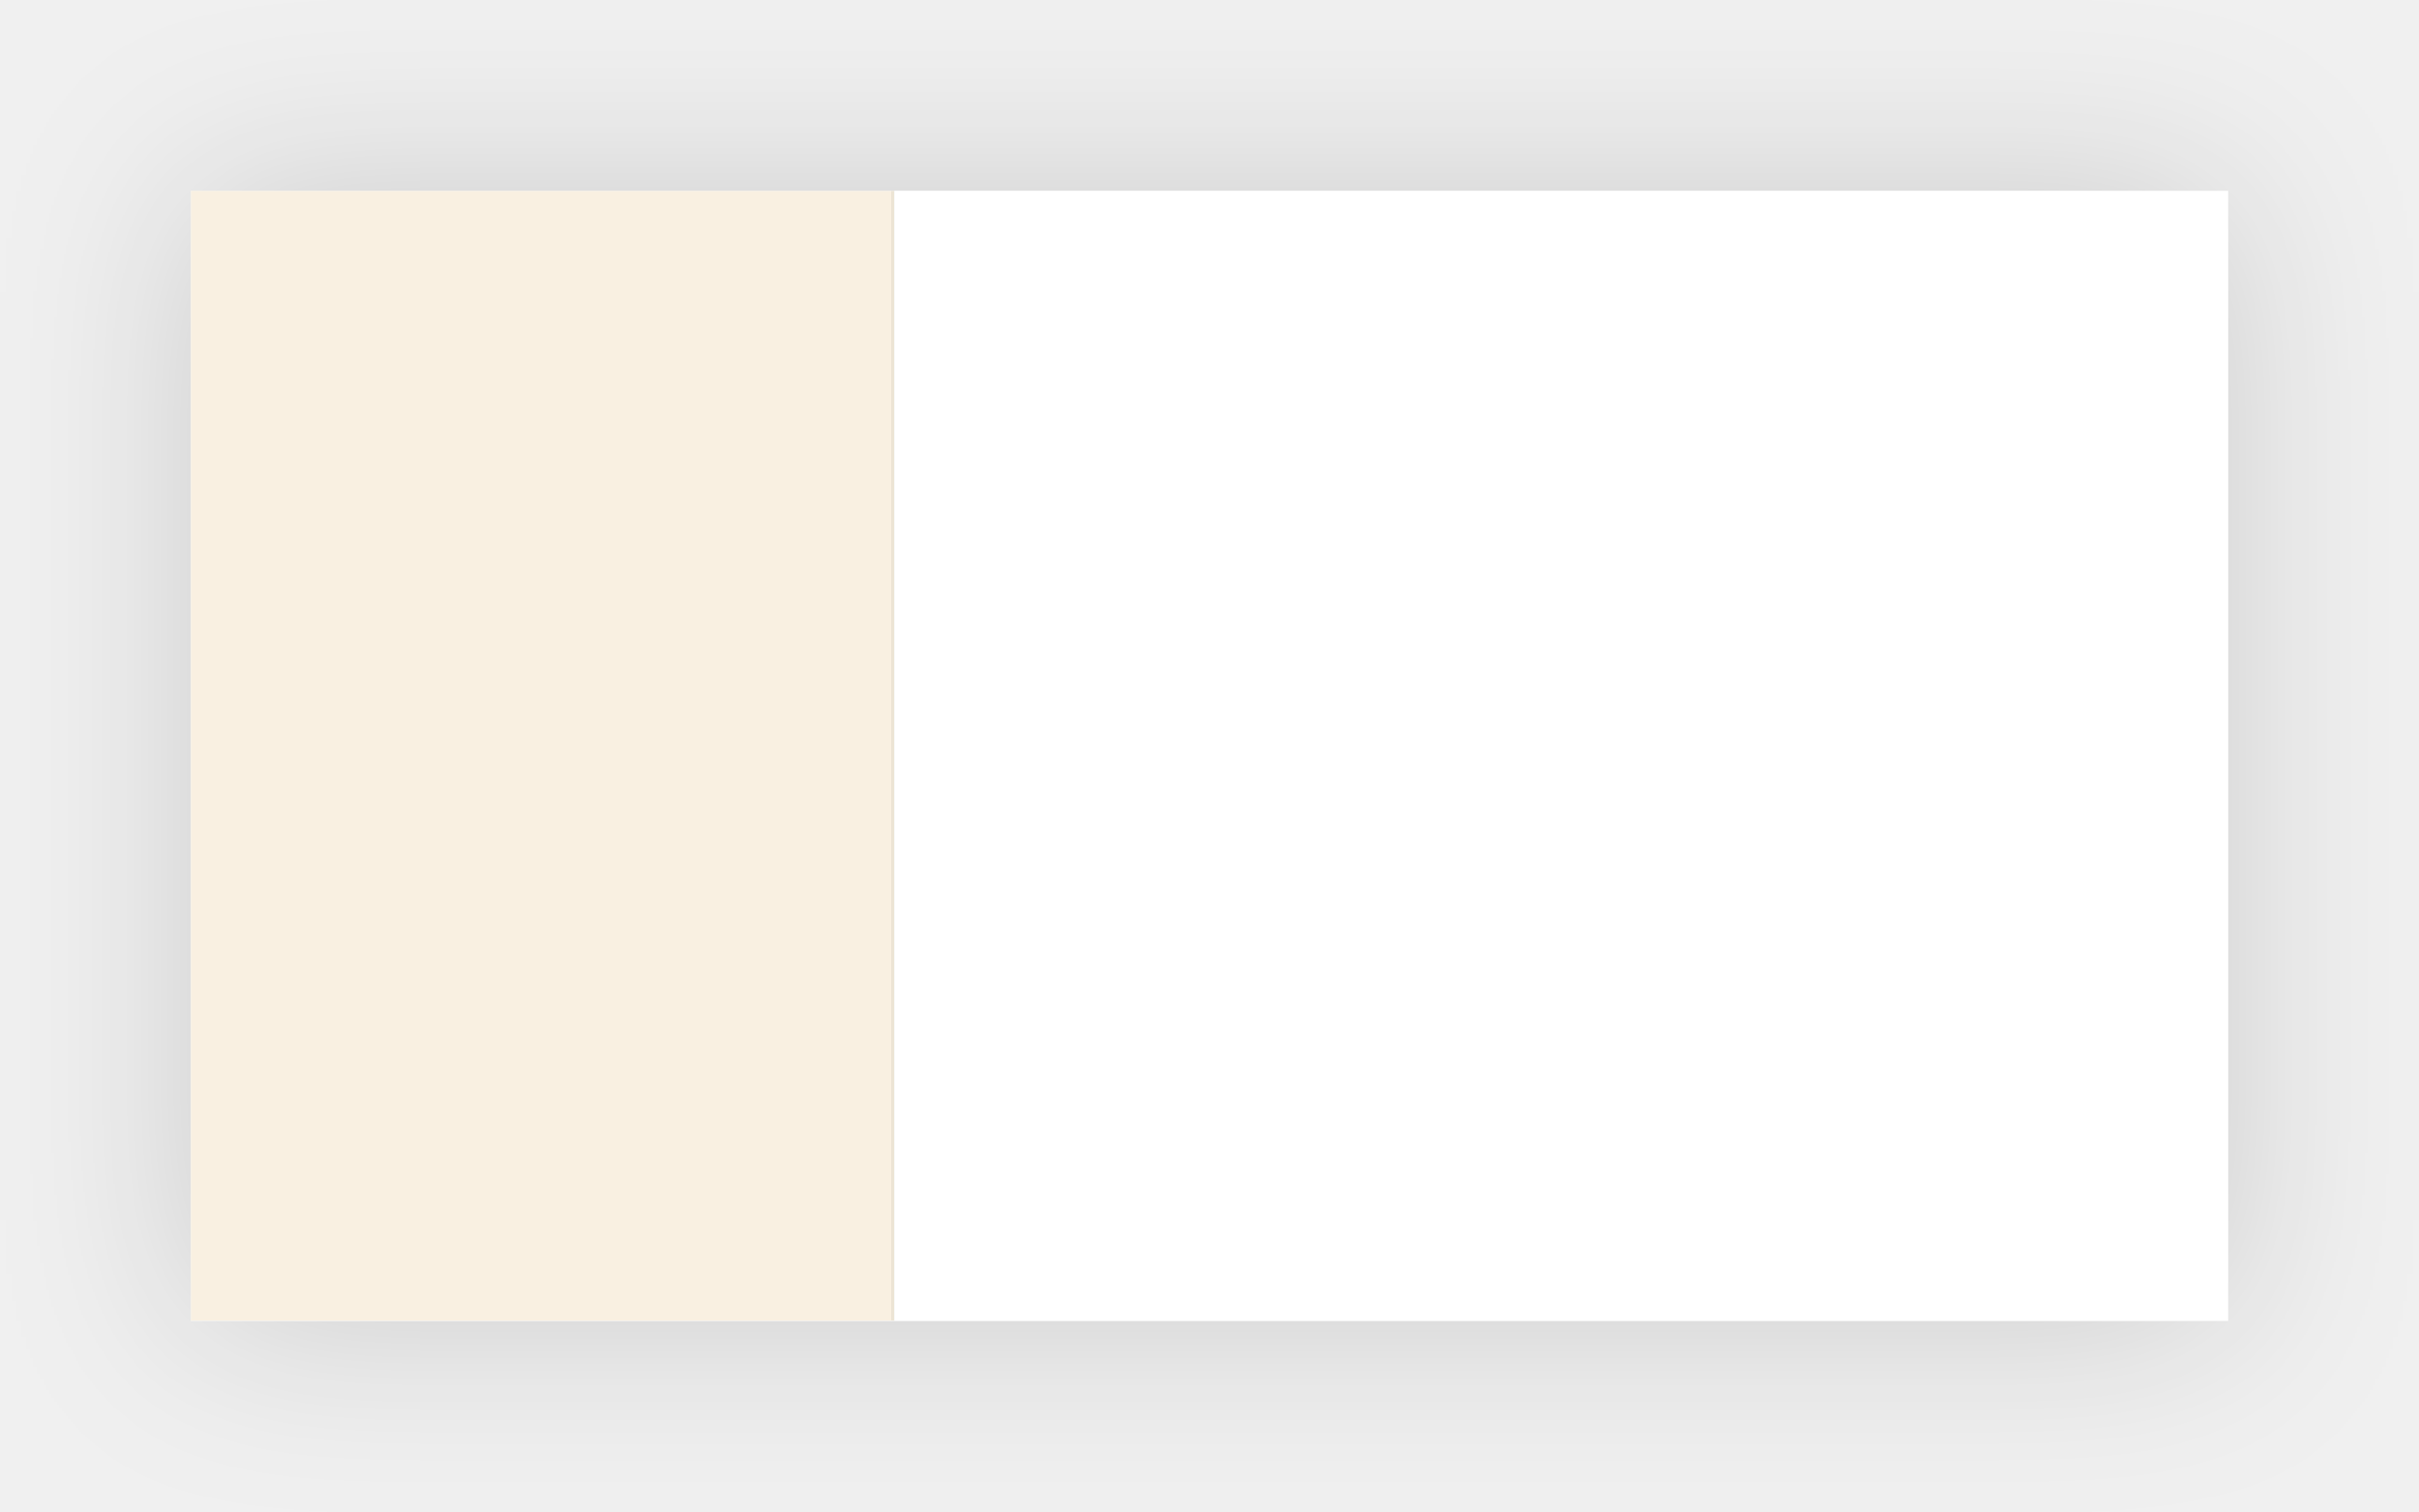
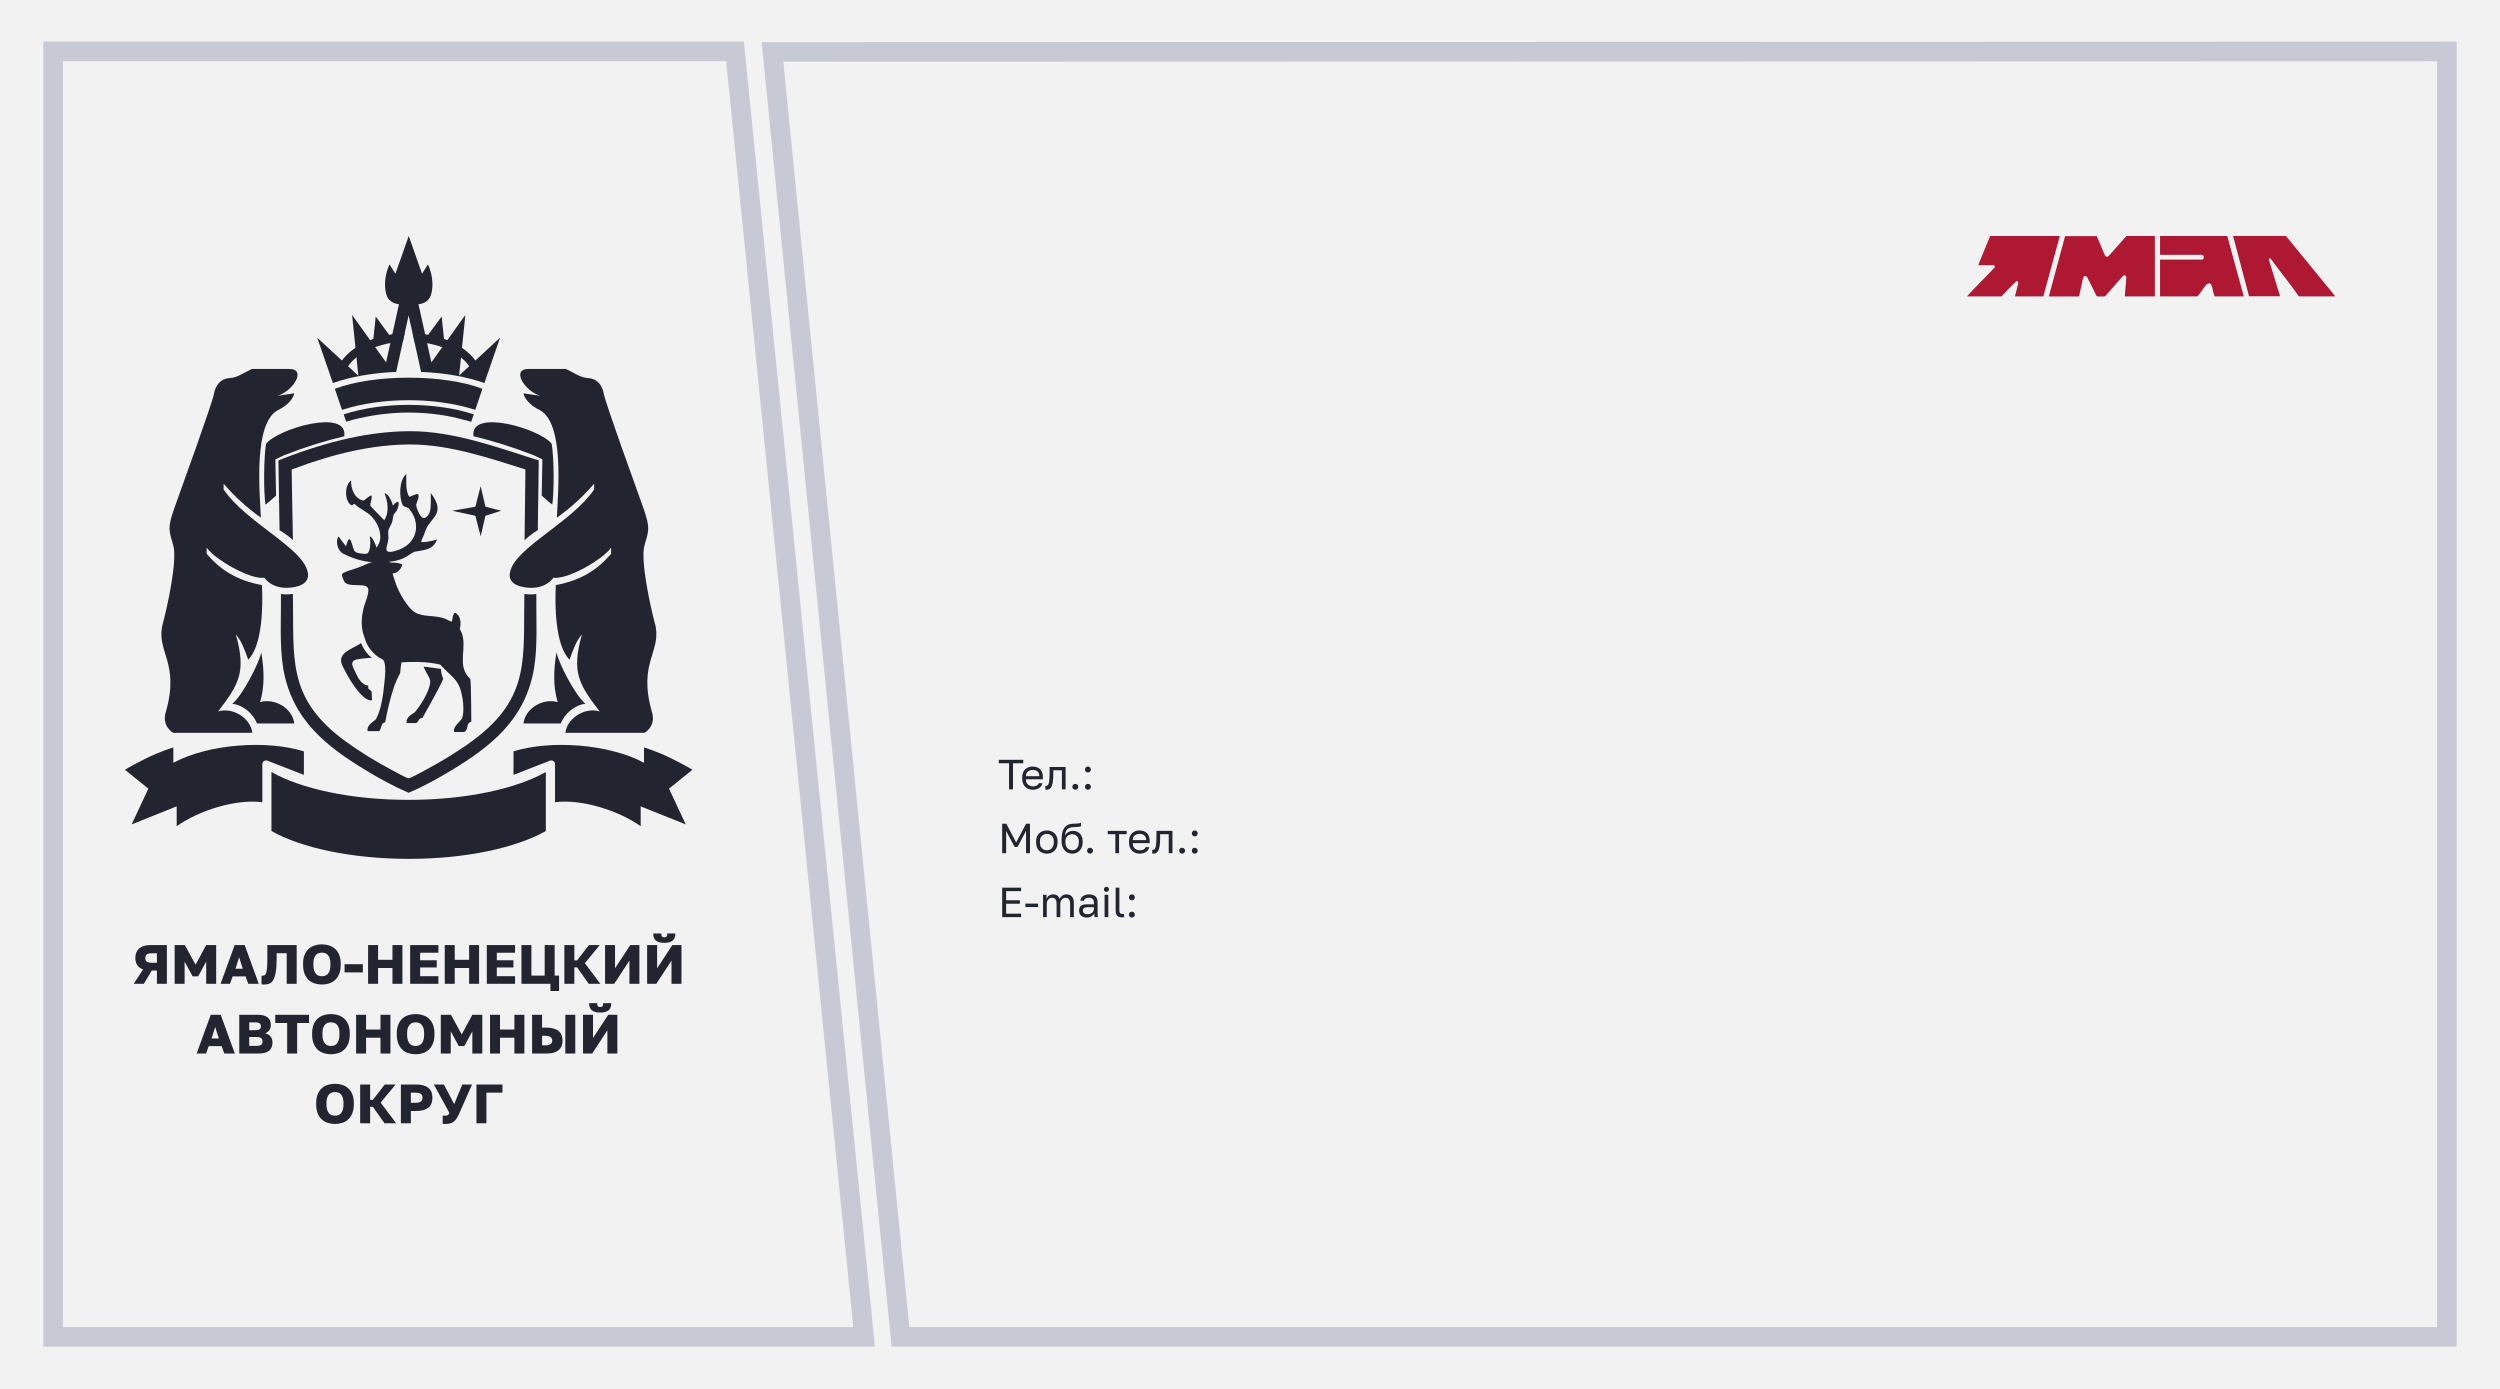
- <svg xmlns="http://www.w3.org/2000/svg" width="760" height="475" viewBox="0 0 760 475" fill="none">
-   <g filter="url(#filter0_d_1336_526)">
-     <g clip-path="url(#clip0_1336_526)">
-       <rect width="640" height="355" transform="translate(60 60)" fill="white" fill-opacity="0.1" />
-       <rect width="220" height="355" transform="translate(60 60)" fill="#F9F0E1" />
-       <rect width="1" height="355" transform="translate(280 60)" fill="#ECE4D4" />
-       <rect width="420" height="355" transform="translate(281 60)" fill="white" />
-       <rect width="40" height="1.974" transform="matrix(0.9 99998 0.00175281 -0.0300162 0.999549 331.059 236.479)" fill="#E5E5E5" />
-     </g>
-   </g>
-   <defs>
-     <filter id="filter0_d_1336_526" x="0" y="0" width="760" height="475" filterUnits="userSpaceOnUse" color-interpolation-filters="sRGB">
-       <feFlood flood-opacity="0" result="BackgroundImageFix" />
-       <feColorMatrix in="SourceAlpha" type="matrix" values="0 0 0 0 0 0 0 0 0 0 0 0 0 0 0 0 0 0 127 0" result="hardAlpha" />
-       <feOffset />
-       <feGaussianBlur stdDeviation="30" />
-       <feComposite in2="hardAlpha" operator="out" />
-       <feColorMatrix type="matrix" values="0 0 0 0 0 0 0 0 0 0 0 0 0 0 0 0 0 0 0.15 0" />
-       <feBlend mode="normal" in2="BackgroundImageFix" result="effect1_dropShadow_1336_526" />
-       <feBlend mode="normal" in="SourceGraphic" in2="effect1_dropShadow_1336_526" result="shape" />
-     </filter>
-     <clipPath id="clip0_1336_526">
-       <rect width="640" height="355" fill="white" transform="translate(60 60)" />
-     </clipPath>
-   </defs>
+ <svg xmlns="http://www.w3.org/2000/svg" width="470" height="261" viewBox="0 0 470 261" fill="none">
+   <path d="M470 0H0V261H470V0Z" fill="#F2F2F2" />
+   <path d="M162.451 251.331H9.985V9.669H138.188L162.451 251.331Z" stroke="#C7CAD4" stroke-width="3.684" stroke-miterlimit="10" />
+   <path d="M460.014 9.669V251.331H169.286L145.226 9.761L460.014 9.669Z" stroke="#C7CAD4" stroke-width="3.684" stroke-miterlimit="10" />
+   <path d="M25.129 184.958L26.898 182.262C26.413 182.082 26.048 181.808 25.805 181.44C25.563 181.072 25.441 180.628 25.441 180.108C25.441 179.733 25.5 179.396 25.618 179.098C25.736 178.793 25.91 178.536 26.139 178.328C26.367 178.119 26.652 177.96 26.992 177.849C27.339 177.731 27.741 177.672 28.199 177.672H31.374V184.958H29.5V182.46H28.532L27.044 184.958H25.129ZM28.616 181.003H29.5V179.212H28.616C28.116 179.212 27.773 179.289 27.585 179.441C27.405 179.587 27.315 179.809 27.315 180.108C27.315 180.406 27.405 180.631 27.585 180.784C27.773 180.93 28.116 181.003 28.616 181.003ZM32.833 184.958V177.672H34.748L36.768 181.367L38.766 177.672H40.64V184.958H38.766V180.784L37.257 183.553H36.216L34.707 180.784V184.958H32.833ZM41.469 184.958L44.123 177.672H45.996L48.651 184.958H46.673L46.173 183.563H43.738L43.238 184.958H41.469ZM44.269 182.127H45.643L44.956 179.962L44.269 182.127ZM49.635 185.093C49.58 185.093 49.5 185.09 49.396 185.083C49.299 185.083 49.222 185.076 49.167 185.062V183.417C49.181 183.424 49.202 183.428 49.23 183.428C49.257 183.428 49.288 183.428 49.323 183.428C49.49 183.428 49.632 183.397 49.75 183.334C49.875 183.272 49.972 183.123 50.041 182.887C50.118 182.651 50.173 182.304 50.208 181.846C50.243 181.381 50.26 180.753 50.26 179.962V177.672H55.776V184.958H53.903V179.202H52.009V180.17C52.009 181.252 51.953 182.116 51.842 182.762C51.731 183.407 51.571 183.903 51.363 184.25C51.162 184.597 50.916 184.826 50.624 184.937C50.333 185.041 50.003 185.093 49.635 185.093ZM60.517 185.093C60.038 185.093 59.584 185.024 59.154 184.885C58.724 184.746 58.345 184.528 58.019 184.229C57.7 183.924 57.447 183.539 57.259 183.074C57.072 182.602 56.978 182.033 56.978 181.367V181.159C56.978 180.52 57.072 179.972 57.259 179.514C57.447 179.056 57.7 178.682 58.019 178.39C58.345 178.099 58.724 177.884 59.154 177.745C59.584 177.606 60.038 177.537 60.517 177.537C60.996 177.537 61.451 177.606 61.881 177.745C62.311 177.884 62.686 178.099 63.005 178.39C63.331 178.682 63.588 179.056 63.775 179.514C63.962 179.972 64.056 180.52 64.056 181.159V181.367C64.056 182.033 63.962 182.602 63.775 183.074C63.588 183.539 63.331 183.924 63.005 184.229C62.686 184.528 62.311 184.746 61.881 184.885C61.451 185.024 60.996 185.093 60.517 185.093ZM60.517 183.532C60.725 183.532 60.927 183.501 61.121 183.438C61.315 183.369 61.485 183.254 61.631 183.095C61.777 182.928 61.895 182.706 61.985 182.429C62.075 182.144 62.12 181.79 62.12 181.367V181.159C62.12 180.749 62.075 180.413 61.985 180.149C61.895 179.885 61.777 179.677 61.631 179.525C61.485 179.365 61.315 179.254 61.121 179.192C60.927 179.129 60.725 179.098 60.517 179.098C60.309 179.098 60.108 179.129 59.914 179.192C59.719 179.254 59.549 179.365 59.404 179.525C59.258 179.677 59.14 179.885 59.05 180.149C58.959 180.413 58.914 180.749 58.914 181.159V181.367C58.914 181.79 58.959 182.144 59.05 182.429C59.14 182.706 59.258 182.928 59.404 183.095C59.549 183.254 59.719 183.369 59.914 183.438C60.108 183.501 60.309 183.532 60.517 183.532ZM64.78 182.814V181.273H68.215V182.814H64.78ZM69.202 184.958V177.672H71.076V180.441H73.782V177.672H75.656V184.958H73.782V181.981H71.076V184.958H69.202ZM77.11 184.958V177.672H82.419V179.108H78.984V180.534H82.106V181.887H78.984V183.522H82.419V184.958H77.11ZM83.616 184.958V177.672H85.489V180.441H88.195V177.672H90.069V184.958H88.195V181.981H85.489V184.958H83.616ZM91.524 184.958V177.672H96.832V179.108H93.397V180.534H96.52V181.887H93.397V183.522H96.832V184.958H91.524ZM103.483 186.311V184.958H98.029V177.672H99.903V183.417H102.401V177.672H104.274V183.417H105.107V186.311H103.483ZM106.1 184.958V177.672H107.973V180.555H108.494L110.721 177.672H112.761L109.951 181.076L112.865 184.958H110.68L108.494 181.867H107.973V184.958H106.1ZM113.754 184.958V177.672H115.627V182.043L118.49 177.672H120.207V184.958H118.334V180.586L115.471 184.958H113.754ZM121.662 184.958V177.672H123.536V182.043L126.398 177.672H128.115V184.958H126.242V180.586L123.379 184.958H121.662ZM124.889 177.256C124.521 177.256 124.205 177.217 123.941 177.141C123.678 177.065 123.463 176.954 123.296 176.808C123.13 176.662 123.005 176.478 122.921 176.256C122.845 176.034 122.807 175.778 122.807 175.486H124.327C124.327 175.778 124.368 175.972 124.451 176.069C124.542 176.166 124.687 176.215 124.889 176.215C125.09 176.215 125.232 176.166 125.315 176.069C125.406 175.972 125.451 175.778 125.451 175.486H126.97C126.97 175.778 126.929 176.034 126.845 176.256C126.769 176.478 126.648 176.662 126.481 176.808C126.315 176.954 126.099 177.065 125.836 177.141C125.572 177.217 125.256 177.256 124.889 177.256Z" fill="#22252F" />
+   <path d="M36.969 198.065L39.623 190.779H41.497L44.151 198.065H42.173L41.674 196.67H39.238L38.739 198.065H36.969ZM39.769 195.234H41.143L40.456 193.069L39.769 195.234ZM44.983 198.065V190.779H48.47C48.9 190.779 49.268 190.824 49.574 190.914C49.879 190.998 50.132 191.123 50.333 191.289C50.535 191.449 50.68 191.65 50.77 191.893C50.868 192.136 50.916 192.413 50.916 192.726C50.916 193.1 50.819 193.423 50.625 193.694C50.431 193.957 50.167 194.148 49.834 194.266C50.271 194.363 50.611 194.557 50.854 194.849C51.104 195.14 51.228 195.525 51.228 196.004C51.228 196.323 51.176 196.611 51.072 196.868C50.975 197.125 50.819 197.344 50.604 197.524C50.389 197.697 50.111 197.833 49.771 197.93C49.438 198.02 49.039 198.065 48.574 198.065H44.983ZM46.857 196.629H48.158C48.387 196.629 48.578 196.611 48.73 196.577C48.883 196.542 49.005 196.493 49.095 196.431C49.192 196.362 49.258 196.275 49.292 196.171C49.334 196.067 49.355 195.942 49.355 195.796C49.355 195.65 49.334 195.525 49.292 195.421C49.251 195.317 49.181 195.231 49.084 195.161C48.994 195.092 48.869 195.04 48.71 195.005C48.557 194.97 48.366 194.953 48.137 194.953H46.857V196.629ZM46.857 193.683H48.012C48.214 193.683 48.38 193.666 48.512 193.631C48.644 193.596 48.748 193.548 48.824 193.485C48.907 193.423 48.963 193.347 48.991 193.256C49.025 193.166 49.043 193.062 49.043 192.944C49.043 192.819 49.025 192.712 48.991 192.621C48.963 192.531 48.907 192.458 48.824 192.403C48.748 192.34 48.644 192.295 48.512 192.268C48.387 192.233 48.224 192.216 48.023 192.216H46.857V193.683ZM53.989 198.065V192.32H51.751V190.779H58.1V192.32H55.862V198.065H53.989ZM62.218 198.2C61.739 198.2 61.285 198.131 60.855 197.992C60.424 197.854 60.046 197.635 59.72 197.337C59.401 197.031 59.148 196.646 58.96 196.181C58.773 195.709 58.679 195.14 58.679 194.474V194.266C58.679 193.628 58.773 193.079 58.96 192.621C59.148 192.164 59.401 191.789 59.72 191.497C60.046 191.206 60.424 190.991 60.855 190.852C61.285 190.713 61.739 190.644 62.218 190.644C62.697 190.644 63.151 190.713 63.582 190.852C64.012 190.991 64.386 191.206 64.706 191.497C65.032 191.789 65.289 192.164 65.476 192.621C65.663 193.079 65.757 193.628 65.757 194.266V194.474C65.757 195.14 65.663 195.709 65.476 196.181C65.289 196.646 65.032 197.031 64.706 197.337C64.386 197.635 64.012 197.854 63.582 197.992C63.151 198.131 62.697 198.2 62.218 198.2ZM62.218 196.639C62.426 196.639 62.627 196.608 62.822 196.546C63.016 196.476 63.186 196.362 63.332 196.202C63.477 196.036 63.596 195.813 63.686 195.536C63.776 195.251 63.821 194.898 63.821 194.474V194.266C63.821 193.857 63.776 193.52 63.686 193.256C63.596 192.993 63.477 192.785 63.332 192.632C63.186 192.472 63.016 192.361 62.822 192.299C62.627 192.236 62.426 192.205 62.218 192.205C62.01 192.205 61.809 192.236 61.614 192.299C61.42 192.361 61.25 192.472 61.104 192.632C60.959 192.785 60.841 192.993 60.751 193.256C60.66 193.52 60.615 193.857 60.615 194.266V194.474C60.615 194.898 60.66 195.251 60.751 195.536C60.841 195.813 60.959 196.036 61.104 196.202C61.25 196.362 61.42 196.476 61.614 196.546C61.809 196.608 62.01 196.639 62.218 196.639ZM66.949 198.065V190.779H68.823V193.548H71.529V190.779H73.402V198.065H71.529V195.088H68.823V198.065H66.949ZM78.136 198.2C77.657 198.2 77.203 198.131 76.772 197.992C76.342 197.854 75.964 197.635 75.638 197.337C75.319 197.031 75.065 196.646 74.878 196.181C74.691 195.709 74.597 195.14 74.597 194.474V194.266C74.597 193.628 74.691 193.079 74.878 192.621C75.065 192.164 75.319 191.789 75.638 191.497C75.964 191.206 76.342 190.991 76.772 190.852C77.203 190.713 77.657 190.644 78.136 190.644C78.615 190.644 79.069 190.713 79.499 190.852C79.93 190.991 80.304 191.206 80.624 191.497C80.95 191.789 81.206 192.164 81.394 192.621C81.581 193.079 81.675 193.628 81.675 194.266V194.474C81.675 195.14 81.581 195.709 81.394 196.181C81.206 196.646 80.95 197.031 80.624 197.337C80.304 197.635 79.93 197.854 79.499 197.992C79.069 198.131 78.615 198.2 78.136 198.2ZM78.136 196.639C78.344 196.639 78.545 196.608 78.74 196.546C78.934 196.476 79.104 196.362 79.25 196.202C79.395 196.036 79.513 195.813 79.603 195.536C79.694 195.251 79.739 194.898 79.739 194.474V194.266C79.739 193.857 79.694 193.52 79.603 193.256C79.513 192.993 79.395 192.785 79.25 192.632C79.104 192.472 78.934 192.361 78.74 192.299C78.545 192.236 78.344 192.205 78.136 192.205C77.928 192.205 77.727 192.236 77.532 192.299C77.338 192.361 77.168 192.472 77.022 192.632C76.876 192.785 76.758 192.993 76.668 193.256C76.578 193.52 76.533 193.857 76.533 194.266V194.474C76.533 194.898 76.578 195.251 76.668 195.536C76.758 195.813 76.876 196.036 77.022 196.202C77.168 196.362 77.338 196.476 77.532 196.546C77.727 196.608 77.928 196.639 78.136 196.639ZM82.867 198.065V190.779H84.782L86.801 194.474L88.8 190.779H90.673V198.065H88.8V193.891L87.29 196.66H86.25L84.74 193.891V198.065H82.867ZM92.127 198.065V190.779H94V193.548H96.707V190.779H98.58V198.065H96.707V195.088H94V198.065H92.127ZM100.035 198.065V190.779H101.908V193.194H102.793C103.3 193.194 103.737 193.253 104.105 193.371C104.479 193.482 104.788 193.642 105.031 193.85C105.281 194.058 105.465 194.315 105.583 194.62C105.701 194.918 105.76 195.255 105.76 195.63C105.76 196.004 105.701 196.344 105.583 196.65C105.465 196.948 105.281 197.201 105.031 197.409C104.788 197.618 104.479 197.781 104.105 197.899C103.737 198.01 103.3 198.065 102.793 198.065H100.035ZM101.908 196.525H102.585C103.022 196.525 103.338 196.441 103.532 196.275C103.727 196.108 103.824 195.893 103.824 195.63C103.824 195.366 103.727 195.151 103.532 194.984C103.338 194.818 103.022 194.734 102.585 194.734H101.908V196.525ZM106.28 198.065V190.779H108.154V198.065H106.28ZM109.61 198.065V190.779H111.484V195.151L114.346 190.779H116.063V198.065H114.19V193.694L111.327 198.065H109.61ZM112.837 190.363C112.469 190.363 112.153 190.325 111.89 190.248C111.626 190.172 111.411 190.061 111.244 189.915C111.078 189.77 110.953 189.586 110.869 189.364C110.793 189.142 110.755 188.885 110.755 188.593H112.275C112.275 188.885 112.316 189.079 112.4 189.176C112.49 189.273 112.635 189.322 112.837 189.322C113.038 189.322 113.18 189.273 113.263 189.176C113.354 189.079 113.399 188.885 113.399 188.593H114.918C114.918 188.885 114.877 189.142 114.794 189.364C114.717 189.586 114.596 189.77 114.429 189.915C114.263 190.061 114.048 190.172 113.784 190.248C113.52 190.325 113.204 190.363 112.837 190.363Z" fill="#22252F" />
+   <path d="M62.98 211.308C62.501 211.308 62.047 211.238 61.616 211.1C61.186 210.961 60.808 210.742 60.482 210.444C60.163 210.139 59.909 209.753 59.722 209.289C59.535 208.817 59.441 208.248 59.441 207.582V207.373C59.441 206.735 59.535 206.187 59.722 205.729C59.909 205.271 60.163 204.896 60.482 204.605C60.808 204.313 61.186 204.098 61.616 203.959C62.047 203.821 62.501 203.751 62.98 203.751C63.459 203.751 63.913 203.821 64.343 203.959C64.773 204.098 65.148 204.313 65.467 204.605C65.794 204.896 66.05 205.271 66.238 205.729C66.425 206.187 66.519 206.735 66.519 207.373V207.582C66.519 208.248 66.425 208.817 66.238 209.289C66.05 209.753 65.794 210.139 65.467 210.444C65.148 210.742 64.773 210.961 64.343 211.1C63.913 211.238 63.459 211.308 62.98 211.308ZM62.98 209.747C63.188 209.747 63.389 209.715 63.584 209.653C63.778 209.583 63.948 209.469 64.094 209.309C64.239 209.143 64.357 208.921 64.447 208.643C64.538 208.359 64.583 208.005 64.583 207.582V207.373C64.583 206.964 64.538 206.627 64.447 206.364C64.357 206.1 64.239 205.892 64.094 205.739C63.948 205.58 63.778 205.469 63.584 205.406C63.389 205.344 63.188 205.312 62.98 205.312C62.772 205.312 62.57 205.344 62.376 205.406C62.182 205.469 62.012 205.58 61.866 205.739C61.72 205.892 61.602 206.1 61.512 206.364C61.422 206.627 61.377 206.964 61.377 207.373V207.582C61.377 208.005 61.422 208.359 61.512 208.643C61.602 208.921 61.72 209.143 61.866 209.309C62.012 209.469 62.182 209.583 62.376 209.653C62.57 209.715 62.772 209.747 62.98 209.747ZM67.711 211.173V203.887H69.584V206.77H70.105L72.332 203.887H74.372L71.562 207.29L74.476 211.173H72.291L70.105 208.081H69.584V211.173H67.711ZM75.365 211.173V203.887H78.331C78.838 203.887 79.275 203.945 79.643 204.063C80.017 204.174 80.326 204.338 80.569 204.553C80.819 204.761 81.003 205.021 81.121 205.333C81.239 205.639 81.298 205.986 81.298 206.374C81.298 206.763 81.239 207.113 81.121 207.425C81.003 207.731 80.819 207.991 80.569 208.206C80.326 208.414 80.017 208.577 79.643 208.695C79.275 208.806 78.838 208.862 78.331 208.862H77.238V211.173H75.365ZM77.238 207.321H78.123C78.602 207.321 78.938 207.242 79.133 207.082C79.327 206.922 79.424 206.686 79.424 206.374C79.424 206.062 79.327 205.826 79.133 205.666C78.938 205.507 78.602 205.427 78.123 205.427H77.238V207.321ZM83.642 211.308C83.566 211.308 83.49 211.304 83.413 211.297C83.344 211.29 83.282 211.28 83.226 211.266V209.715C83.282 209.722 83.337 209.729 83.393 209.736C83.448 209.743 83.514 209.747 83.59 209.747C83.743 209.747 83.868 209.74 83.965 209.726C84.062 209.705 84.142 209.674 84.204 209.632C84.274 209.59 84.326 209.535 84.361 209.466C84.402 209.396 84.44 209.309 84.475 209.205L81.561 203.887H83.455L85.391 207.582L86.911 203.887H88.743L86.307 209.403C86.147 209.757 85.988 210.055 85.828 210.298C85.676 210.534 85.499 210.728 85.297 210.881C85.103 211.034 84.871 211.141 84.6 211.204C84.336 211.273 84.017 211.308 83.642 211.308ZM89.575 211.173V203.887H94.467V205.427H91.448V211.173H89.575Z" fill="#22252F" />
+   <path d="M189.7 148.39V143.495H187.775V142.845H192.37V143.495H190.445V148.39H189.7ZM194.194 148.47C193.84 148.47 193.508 148.393 193.196 148.24C192.89 148.087 192.641 147.852 192.451 147.535C192.266 147.218 192.174 146.817 192.174 146.331V146.172C192.174 145.708 192.264 145.325 192.443 145.024C192.623 144.717 192.861 144.49 193.156 144.343C193.452 144.189 193.772 144.113 194.115 144.113C194.733 144.113 195.211 144.282 195.549 144.62C195.887 144.958 196.056 145.436 196.056 146.054V146.497H192.871C192.871 146.825 192.937 147.086 193.069 147.281C193.207 147.477 193.376 147.619 193.576 147.709C193.782 147.794 193.988 147.836 194.194 147.836C194.511 147.836 194.754 147.783 194.923 147.678C195.097 147.572 195.221 147.427 195.295 147.242H195.976C195.892 147.643 195.683 147.949 195.351 148.161C195.023 148.367 194.638 148.47 194.194 148.47ZM194.154 144.747C193.938 144.747 193.732 144.789 193.537 144.873C193.341 144.952 193.18 145.079 193.053 145.253C192.932 145.428 192.871 145.652 192.871 145.927H195.398C195.393 145.636 195.332 145.407 195.216 145.238C195.105 145.063 194.957 144.939 194.772 144.865C194.588 144.786 194.382 144.747 194.154 144.747ZM196.771 148.47C196.734 148.47 196.694 148.467 196.652 148.462C196.615 148.456 196.576 148.451 196.533 148.446V147.749C196.549 147.754 196.589 147.757 196.652 147.757C196.811 147.757 196.94 147.688 197.04 147.551C197.141 147.408 197.212 147.16 197.254 146.806C197.302 146.447 197.326 145.945 197.326 145.301V144.192H200.336V148.39H199.639V144.81H198.023V145.459C198.023 146.046 197.996 146.534 197.943 146.925C197.891 147.31 197.811 147.617 197.706 147.844C197.605 148.071 197.476 148.232 197.318 148.327C197.159 148.422 196.977 148.47 196.771 148.47ZM202.157 148.47C202.057 148.47 201.965 148.443 201.88 148.39C201.796 148.343 201.727 148.277 201.674 148.192C201.627 148.108 201.603 148.015 201.603 147.915C201.603 147.757 201.656 147.625 201.761 147.519C201.872 147.413 202.004 147.361 202.157 147.361C202.311 147.361 202.44 147.413 202.546 147.519C202.656 147.625 202.712 147.757 202.712 147.915C202.712 148.015 202.686 148.108 202.633 148.192C202.585 148.277 202.519 148.343 202.435 148.39C202.355 148.443 202.263 148.47 202.157 148.47ZM204.532 148.47C204.432 148.47 204.34 148.443 204.255 148.39C204.171 148.343 204.102 148.277 204.049 148.192C204.002 148.108 203.978 148.015 203.978 147.915C203.978 147.757 204.031 147.625 204.136 147.519C204.247 147.413 204.379 147.361 204.532 147.361C204.685 147.361 204.815 147.413 204.921 147.519C205.031 147.625 205.087 147.757 205.087 147.915C205.087 148.015 205.06 148.108 205.008 148.192C204.96 148.277 204.894 148.343 204.81 148.39C204.73 148.443 204.638 148.47 204.532 148.47ZM204.532 145.222C204.432 145.222 204.34 145.198 204.255 145.151C204.171 145.098 204.102 145.029 204.049 144.945C204.002 144.86 203.978 144.768 203.978 144.667C203.978 144.509 204.031 144.377 204.136 144.271C204.247 144.166 204.379 144.113 204.532 144.113C204.685 144.113 204.815 144.166 204.921 144.271C205.031 144.377 205.087 144.509 205.087 144.667C205.087 144.768 205.06 144.86 205.008 144.945C204.96 145.029 204.894 145.098 204.81 145.151C204.73 145.198 204.638 145.222 204.532 145.222Z" fill="#22252F" />
+   <path d="M188.409 160.407V154.862H189.185L191.039 158.387L192.893 154.862H193.637V160.407H192.893V156.209L191.301 159.219H190.746L189.154 156.209V160.407H188.409ZM196.809 160.486C196.455 160.486 196.122 160.41 195.811 160.257C195.504 160.098 195.256 159.86 195.066 159.544C194.881 159.227 194.789 158.828 194.789 158.347V158.189C194.789 157.735 194.881 157.355 195.066 157.048C195.256 156.742 195.504 156.512 195.811 156.359C196.122 156.206 196.455 156.129 196.809 156.129C197.168 156.129 197.501 156.206 197.807 156.359C198.113 156.512 198.359 156.742 198.544 157.048C198.734 157.355 198.829 157.735 198.829 158.189V158.347C198.829 158.828 198.734 159.227 198.544 159.544C198.359 159.86 198.113 160.098 197.807 160.257C197.501 160.41 197.168 160.486 196.809 160.486ZM196.809 159.853C197.025 159.853 197.231 159.805 197.427 159.71C197.627 159.61 197.791 159.449 197.918 159.227C198.05 159.005 198.116 158.712 198.116 158.347V158.189C198.116 157.851 198.05 157.579 197.918 157.373C197.791 157.162 197.627 157.009 197.427 156.914C197.231 156.813 197.025 156.763 196.809 156.763C196.598 156.763 196.392 156.813 196.191 156.914C195.99 157.009 195.824 157.162 195.692 157.373C195.565 157.579 195.502 157.851 195.502 158.189V158.347C195.502 158.712 195.565 159.005 195.692 159.227C195.824 159.449 195.99 159.61 196.191 159.71C196.392 159.805 196.598 159.853 196.809 159.853ZM201.559 160.486C201.189 160.486 200.854 160.394 200.553 160.209C200.257 160.019 200.019 159.747 199.84 159.393C199.665 159.039 199.578 158.611 199.578 158.11V157.951C199.578 157.318 199.642 156.776 199.768 156.327C199.9 155.879 200.122 155.53 200.434 155.282C200.745 155.028 201.173 154.888 201.717 154.862C201.939 154.851 202.142 154.843 202.327 154.838C202.512 154.828 202.678 154.812 202.826 154.791C202.974 154.764 203.106 154.722 203.222 154.664V155.337C203.169 155.369 203.082 155.395 202.961 155.416C202.845 155.438 202.694 155.456 202.509 155.472C202.324 155.482 202.1 155.493 201.836 155.504C201.498 155.509 201.213 155.564 200.98 155.67C200.753 155.776 200.576 155.945 200.45 156.177C200.323 156.409 200.244 156.723 200.212 157.12C200.296 156.929 200.413 156.768 200.561 156.636C200.708 156.499 200.88 156.393 201.075 156.319C201.271 156.246 201.485 156.209 201.717 156.209C202.076 156.209 202.39 156.288 202.66 156.446C202.934 156.605 203.148 156.832 203.301 157.127C203.46 157.423 203.539 157.777 203.539 158.189V158.347C203.539 158.78 203.452 159.158 203.278 159.48C203.109 159.797 202.874 160.045 202.573 160.225C202.277 160.399 201.939 160.486 201.559 160.486ZM201.559 159.853C201.928 159.853 202.232 159.726 202.47 159.472C202.707 159.213 202.826 158.839 202.826 158.347V158.189C202.826 157.782 202.707 157.458 202.47 157.215C202.232 156.966 201.928 156.842 201.559 156.842C201.189 156.842 200.885 156.966 200.648 157.215C200.41 157.458 200.291 157.782 200.291 158.189V158.347C200.291 158.659 200.347 158.928 200.458 159.155C200.574 159.377 200.727 159.549 200.917 159.67C201.112 159.792 201.326 159.853 201.559 159.853ZM204.927 160.486C204.827 160.486 204.734 160.46 204.65 160.407C204.565 160.359 204.496 160.293 204.444 160.209C204.396 160.124 204.372 160.032 204.372 159.932C204.372 159.773 204.425 159.641 204.531 159.536C204.642 159.43 204.774 159.377 204.927 159.377C205.08 159.377 205.209 159.43 205.315 159.536C205.426 159.641 205.481 159.773 205.481 159.932C205.481 160.032 205.455 160.124 205.402 160.209C205.355 160.293 205.289 160.359 205.204 160.407C205.125 160.46 205.033 160.486 204.927 160.486ZM209.686 160.407V156.826H208.252V156.209H211.817V156.826H210.383V160.407H209.686ZM214.277 160.486C213.923 160.486 213.59 160.41 213.278 160.257C212.972 160.103 212.724 159.868 212.534 159.551C212.349 159.235 212.257 158.833 212.257 158.347V158.189C212.257 157.724 212.346 157.341 212.526 157.04C212.705 156.734 212.943 156.507 213.239 156.359C213.535 156.206 213.854 156.129 214.197 156.129C214.815 156.129 215.293 156.298 215.631 156.636C215.969 156.974 216.138 157.452 216.138 158.07V158.514H212.954C212.954 158.841 213.02 159.103 213.152 159.298C213.289 159.493 213.458 159.636 213.659 159.726C213.865 159.81 214.071 159.853 214.277 159.853C214.593 159.853 214.836 159.8 215.005 159.694C215.18 159.588 215.304 159.443 215.378 159.258H216.059C215.974 159.66 215.766 159.966 215.433 160.177C215.106 160.383 214.72 160.486 214.277 160.486ZM214.237 156.763C214.02 156.763 213.814 156.805 213.619 156.89C213.424 156.969 213.263 157.096 213.136 157.27C213.014 157.444 212.954 157.669 212.954 157.943H215.481C215.475 157.653 215.415 157.423 215.298 157.254C215.187 157.08 215.04 156.956 214.855 156.882C214.67 156.803 214.464 156.763 214.237 156.763ZM216.853 160.486C216.817 160.486 216.777 160.484 216.735 160.478C216.698 160.473 216.658 160.468 216.616 160.462V159.765C216.632 159.771 216.671 159.773 216.735 159.773C216.893 159.773 217.022 159.705 217.123 159.567C217.223 159.425 217.294 159.177 217.337 158.823C217.384 158.464 217.408 157.962 217.408 157.318V156.209H220.418V160.407H219.721V156.826H218.105V157.476C218.105 158.062 218.079 158.551 218.026 158.942C217.973 159.327 217.894 159.633 217.788 159.86C217.688 160.088 217.559 160.249 217.4 160.344C217.242 160.439 217.059 160.486 216.853 160.486ZM222.24 160.486C222.14 160.486 222.047 160.46 221.963 160.407C221.878 160.359 221.809 160.293 221.757 160.209C221.709 160.124 221.685 160.032 221.685 159.932C221.685 159.773 221.738 159.641 221.844 159.536C221.955 159.43 222.087 159.377 222.24 159.377C222.393 159.377 222.522 159.43 222.628 159.536C222.739 159.641 222.794 159.773 222.794 159.932C222.794 160.032 222.768 160.124 222.715 160.209C222.668 160.293 222.602 160.359 222.517 160.407C222.438 160.46 222.345 160.486 222.24 160.486ZM224.615 160.486C224.514 160.486 224.422 160.46 224.338 160.407C224.253 160.359 224.184 160.293 224.132 160.209C224.084 160.124 224.06 160.032 224.06 159.932C224.06 159.773 224.113 159.641 224.219 159.536C224.33 159.43 224.462 159.377 224.615 159.377C224.768 159.377 224.897 159.43 225.003 159.536C225.114 159.641 225.169 159.773 225.169 159.932C225.169 160.032 225.143 160.124 225.09 160.209C225.043 160.293 224.977 160.359 224.892 160.407C224.813 160.46 224.72 160.486 224.615 160.486ZM224.615 157.238C224.514 157.238 224.422 157.215 224.338 157.167C224.253 157.114 224.184 157.046 224.132 156.961C224.084 156.877 224.06 156.784 224.06 156.684C224.06 156.525 224.113 156.393 224.219 156.288C224.33 156.182 224.462 156.129 224.615 156.129C224.768 156.129 224.897 156.182 225.003 156.288C225.114 156.393 225.169 156.525 225.169 156.684C225.169 156.784 225.143 156.877 225.09 156.961C225.043 157.046 224.977 157.114 224.892 157.167C224.813 157.215 224.72 157.238 224.615 157.238Z" fill="#22252F" />
+   <path d="M188.409 172.424V166.878H191.974V167.528H189.154V169.247H191.736V169.897H189.154V171.774H191.974V172.424H188.409ZM192.769 170.53V169.881H195.145V170.53H192.769ZM196.095 172.424V168.225H196.745V169.017C196.834 168.759 196.987 168.55 197.204 168.392C197.426 168.228 197.677 168.146 197.957 168.146C198.321 168.146 198.601 168.225 198.796 168.384C198.992 168.537 199.126 168.735 199.2 168.978C199.338 168.719 199.512 168.516 199.723 168.368C199.94 168.22 200.198 168.146 200.499 168.146C200.932 168.146 201.27 168.278 201.513 168.542C201.756 168.801 201.878 169.21 201.878 169.77V172.424H201.181V169.928C201.181 169.511 201.107 169.215 200.959 169.041C200.816 168.867 200.597 168.78 200.301 168.78C200.132 168.78 199.974 168.827 199.826 168.922C199.678 169.012 199.559 169.144 199.47 169.318C199.38 169.487 199.335 169.691 199.335 169.928V172.424H198.638V169.928C198.638 169.511 198.564 169.215 198.416 169.041C198.268 168.867 198.049 168.78 197.758 168.78C197.589 168.78 197.431 168.827 197.283 168.922C197.135 169.012 197.016 169.144 196.927 169.318C196.837 169.487 196.792 169.691 196.792 169.928V172.424H196.095ZM204.3 172.503C203.994 172.503 203.732 172.447 203.516 172.336C203.304 172.22 203.143 172.064 203.032 171.869C202.921 171.668 202.866 171.444 202.866 171.196C202.866 170.779 202.987 170.478 203.23 170.293C203.479 170.108 203.832 170.015 204.292 170.015H205.654V169.73C205.654 169.371 205.573 169.123 205.409 168.986C205.25 168.848 205.01 168.78 204.688 168.78C204.387 168.78 204.168 168.838 204.031 168.954C203.893 169.065 203.817 169.192 203.801 169.334H203.104C203.12 169.107 203.196 168.906 203.333 168.732C203.471 168.553 203.658 168.41 203.896 168.304C204.133 168.199 204.411 168.146 204.728 168.146C205.06 168.146 205.348 168.199 205.591 168.304C205.834 168.405 206.021 168.566 206.153 168.788C206.286 169.004 206.352 169.292 206.352 169.651V171.354C206.352 171.576 206.352 171.771 206.352 171.94C206.357 172.104 206.37 172.265 206.391 172.424H205.781C205.765 172.302 205.755 172.189 205.749 172.083C205.744 171.972 205.742 171.848 205.742 171.711C205.631 171.932 205.451 172.12 205.203 172.273C204.955 172.426 204.654 172.503 204.3 172.503ZM204.45 171.869C204.672 171.869 204.873 171.829 205.052 171.75C205.237 171.671 205.382 171.555 205.488 171.402C205.599 171.249 205.654 171.061 205.654 170.839V170.554H204.411C204.152 170.554 203.949 170.607 203.801 170.713C203.653 170.813 203.579 170.974 203.579 171.196C203.579 171.391 203.648 171.552 203.785 171.679C203.928 171.806 204.149 171.869 204.45 171.869ZM207.662 172.424V168.225H208.359V172.424H207.662ZM208.011 167.671C207.873 167.671 207.76 167.626 207.67 167.536C207.58 167.446 207.535 167.333 207.535 167.195C207.535 167.058 207.58 166.945 207.67 166.855C207.76 166.765 207.873 166.72 208.011 166.72C208.148 166.72 208.261 166.765 208.351 166.855C208.441 166.945 208.486 167.058 208.486 167.195C208.486 167.333 208.441 167.446 208.351 167.536C208.261 167.626 208.148 167.671 208.011 167.671ZM210.97 172.463C210.679 172.463 210.442 172.418 210.257 172.329C210.077 172.233 209.945 172.088 209.861 171.893C209.782 171.692 209.742 171.433 209.742 171.117V166.878H210.439V171.117C210.439 171.391 210.484 171.579 210.574 171.679C210.664 171.779 210.822 171.829 211.049 171.829C211.107 171.829 211.157 171.829 211.2 171.829C211.242 171.824 211.284 171.819 211.326 171.814V172.432C211.3 172.437 211.263 172.442 211.215 172.447C211.173 172.453 211.128 172.455 211.081 172.455C211.039 172.461 211.002 172.463 210.97 172.463ZM212.794 172.503C212.694 172.503 212.602 172.476 212.517 172.424C212.433 172.376 212.364 172.31 212.311 172.226C212.264 172.141 212.24 172.049 212.24 171.948C212.24 171.79 212.293 171.658 212.398 171.552C212.509 171.447 212.641 171.394 212.794 171.394C212.947 171.394 213.077 171.447 213.182 171.552C213.293 171.658 213.349 171.79 213.349 171.948C213.349 172.049 213.322 172.141 213.27 172.226C213.222 172.31 213.156 172.376 213.072 172.424C212.992 172.476 212.9 172.503 212.794 172.503ZM212.794 169.255C212.694 169.255 212.602 169.231 212.517 169.184C212.433 169.131 212.364 169.062 212.311 168.978C212.264 168.893 212.24 168.801 212.24 168.7C212.24 168.542 212.293 168.41 212.398 168.304C212.509 168.199 212.641 168.146 212.794 168.146C212.947 168.146 213.077 168.199 213.182 168.304C213.293 168.41 213.349 168.542 213.349 168.7C213.349 168.801 213.322 168.893 213.27 168.978C213.222 169.062 213.156 169.131 213.072 169.184C212.992 169.231 212.9 169.255 212.794 169.255Z" fill="#22252F" />
+   <path d="M96.536 141.26V145.678L103.131 143.108C103.131 143.108 103.463 142.96 103.665 142.96C104.034 142.96 104.347 143.275 104.347 143.644C104.347 143.755 104.347 150.817 104.347 150.817C109.358 150.17 116.358 152.407 120.448 155.328V151.594L128.922 154.995L125.772 148.266L130.175 144.717C130.175 144.717 129.254 144.107 126.38 142.665C123.506 141.223 121.074 140.52 121.074 140.52V143.404C114.535 139.873 103.536 139.06 96.536 141.26Z" fill="#22252F" />
+   <path d="M57.128 141.26V145.678L50.533 143.108C50.533 143.108 50.202 142.96 49.999 142.96C49.63 142.96 49.317 143.275 49.317 143.644C49.317 143.755 49.317 150.817 49.317 150.817C44.306 150.17 37.306 152.407 33.216 155.328V151.594L24.742 154.995L27.892 148.266L23.489 144.717C23.489 144.717 24.41 144.107 27.284 142.665C30.158 141.223 32.59 140.52 32.59 140.52V143.404C39.13 139.873 50.128 139.06 57.128 141.26Z" fill="#22252F" />
+   <path d="M102.615 145.142C97.052 148.285 87.582 150.374 76.823 150.374C66.065 150.374 56.595 148.303 51.032 145.142V156.234C56.577 159.377 66.028 161.447 76.768 161.466C76.787 161.466 76.823 161.466 76.823 161.466C76.823 161.466 76.86 161.466 76.879 161.466C87.601 161.466 97.052 159.377 102.615 156.234V145.142Z" fill="#22252F" />
+   <path d="M91.265 95.264L90.363 91.4L89.368 95.264L85.002 96.022L89.368 96.965L90.363 100.828L91.265 96.965L94.213 96.022L91.265 95.264Z" fill="#22252F" />
+   <path d="M100.827 111.662C100.312 111.754 99.722 111.791 99.04 111.717C98.875 111.717 98.727 111.68 98.58 111.662C98.322 123.604 99.906 131.166 88.76 139.318C86.034 141.315 82.828 143.256 79.899 144.809C79.273 145.142 77.412 146.196 76.878 146.306C76.878 146.306 76.841 146.306 76.823 146.306C76.804 146.306 76.786 146.306 76.767 146.306C76.233 146.196 74.372 145.142 73.746 144.809C70.798 143.256 67.611 141.315 64.885 139.318C53.739 131.147 55.323 123.604 55.065 111.662C54.918 111.68 54.752 111.699 54.605 111.717C53.942 111.773 53.352 111.754 52.818 111.662C52.873 116.043 52.523 121.312 53.242 125.619C54.881 135.418 61.569 140.428 68.735 144.79C71.351 146.38 74.041 147.859 76.823 149.043C79.604 147.859 82.294 146.38 84.91 144.79C92.077 140.428 98.764 135.418 100.404 125.619C101.122 121.33 100.772 116.043 100.827 111.662Z" fill="#22252F" />
+   <path d="M88.595 79.272L89.074 77.904C81.816 75.52 71.868 75.52 64.609 77.904L65.07 79.272C71.536 77.368 78.444 77.035 85.003 78.385C86.2 78.625 87.397 79.014 88.595 79.291V79.272Z" fill="#22252F" />
+   <path d="M90.713 73.098C83.436 70.306 70.227 70.306 62.95 73.098L64.295 77.054C71.756 74.632 81.889 74.632 89.35 77.054L90.694 73.098H90.713Z" fill="#22252F" />
+   <path d="M71.885 64.002L70.19 63.725L70.632 59.51L73.156 62.948L71.885 64.002Z" fill="#22252F" />
+   <path d="M81.779 64.002L83.474 63.725L83.032 59.51L80.49 62.948L81.779 64.002Z" fill="#22252F" />
+   <path d="M51.769 86.371L53.372 85.595C57.443 84.023 61.054 82.877 64.72 82.027C65.512 76.703 52.137 80.603 50.019 83.45C49.577 86.094 49.54 92.287 49.908 94.875C50.461 94.45 50.848 94.118 51.898 93.175L51.769 86.353V86.371Z" fill="#22252F" />
+   <path d="M57.828 107.484C56.889 102.973 46.296 98.258 42.041 92.028V90.938C44.104 93.341 46.462 95.486 49.041 97.316C48.838 92.509 47.586 79.439 52.32 77.072C55.12 75.667 55.323 73.948 55.323 73.948L52.154 74.41C55.084 73.56 57.718 69.363 54.383 69.363H47.364L46.425 69.826C45.486 70.288 44.583 70.99 43.109 71.083C41.635 71.194 40.567 72.173 40.217 74.059C39.867 75.945 34.193 91.548 32.793 95.486C31.392 99.405 31.816 99.811 32.59 102.603C33.364 105.413 31.411 114.305 30.637 117.115C29.145 122.551 33.935 124.344 31.153 133.92C30.379 136.582 32.553 137.765 32.553 137.765H47.438C47.107 134.974 43.735 132.903 41.009 133.754C44.914 128.614 46.333 126.377 44.343 119.297C44.343 119.297 44.583 119.482 45.172 120.461C45.78 121.441 46.664 124.011 46.664 124.011C49.373 121.367 49.446 113.677 49.244 109.998C44.454 109.11 41.377 107.077 38.853 104.119V102.954C40.327 105.136 47.051 109.018 49.704 108.611C49.704 108.611 51.049 110.811 54.549 110.478C58.05 110.146 58.05 108.408 57.847 107.521L57.828 107.484Z" fill="#22252F" />
+   <path d="M64.424 104.045C65.456 104.581 67.906 105.69 70.632 105.727C74.262 105.783 75.754 105.154 77.08 104.211C77.375 103.99 77.651 103.842 77.909 103.731C79.899 103.361 81.336 103.417 82.183 101.438C81.538 101.605 79.733 102.085 79.144 101.845C79.493 101.124 79.825 100.2 80.083 99.534C80.949 97.279 83.97 96.576 80.967 92.676C80.967 92.676 81.059 93.84 80.949 95.449C80.838 97.076 79.844 97.371 79.844 97.371C79.051 97.667 78.314 95.504 78.241 95.023C78.167 94.635 79.272 92.768 78.333 92.897C77.946 92.953 77.007 93.415 77.007 93.415C77.007 93.415 76.435 93.064 76.38 90.919C76.362 90.069 76.38 89.496 76.38 89.126C74.999 90.309 75.035 93.397 75.643 94.82C75.883 95.375 76.417 95.282 76.785 95.504C79.162 98.129 78.793 102.437 74.151 103.62C71.793 104.23 72.88 102.659 73.009 101.383C73.064 100.865 72.935 100.237 73.009 99.738C73.083 99.331 73.58 98.61 73.727 98.111C73.856 97.686 73.856 97.26 73.948 96.909C74.041 96.595 74.52 96.225 74.704 95.744C75.183 94.469 75.017 93.692 73.856 95.06C73.746 94.413 73.009 92.713 72.29 92.749C72.917 94.247 73.212 96.41 72.235 97.796C71.922 97.501 69.73 95.245 69.674 95.153C69.435 94.654 70.061 93.785 69.84 93.175C69.656 92.99 68.532 94.044 68.33 94.118C66.506 93.729 65.953 91.659 66.008 90.328C64.774 91.141 64.756 94.025 65.898 94.876C66.359 95.227 66.359 94.672 66.635 94.728C67.574 95.652 68.919 96.133 69.84 97.076C71.277 98.554 72.217 101.217 70.78 102.954C70.688 102.566 69.969 100.754 69.509 100.865C69.638 101.198 69.84 104.101 68.772 104.119C68.219 104.119 67.114 104.045 66.727 103.675C66.174 103.176 65.898 99.368 65.05 102.733L63.65 100.865C62.987 101.753 63.503 103.509 64.406 104.008" fill="#22252F" />
+   <path d="M79.624 125.324C79.734 125.564 79.826 125.804 79.955 126.045C80.674 127.524 81.226 127.653 80.618 129.409C80.084 130.962 79.052 132.608 78.021 133.865C77.763 134.179 76.289 134.623 76.455 135.935H78.26C78.592 135.75 78.702 135.307 78.942 135.122C79.108 134.992 79.421 134.955 79.421 134.955C79.421 134.955 82.608 129.391 83.326 127.635C82.939 126.544 82.958 126.525 82.903 125.749L79.642 125.324H79.624Z" fill="#22252F" />
+   <path d="M69.949 131.665L69.857 130.019C69.691 129.724 69.23 129.613 69.23 129.298C69.23 129.169 69.249 128.929 69.23 128.892C68.07 128.762 67.425 127.653 66.965 126.71C66.799 126.359 66.228 125.213 66.209 124.898C66.154 123.974 67.222 123.956 67.922 123.845C68.567 123.734 69.249 123.734 69.93 123.641C69.175 123.272 68.014 121.552 67.922 120.887C66.283 122.015 63.298 122.699 64.33 125.046C65.214 127.024 68.088 132.034 69.93 131.646L69.949 131.665Z" fill="#22252F" />
+   <path d="M88.481 127.727C88.481 127.727 88.242 127.468 87.947 127.135C86.031 124.824 87.818 121.663 86.805 118.983C86.75 118.816 86.437 118.28 86.437 118.243C86.437 118.132 86.547 117.725 86.566 117.559C86.602 116.93 86.566 116.228 86.179 115.729C86.105 115.636 85.7 115.211 85.608 115.211C85.368 115.193 85.257 115.544 85.184 115.729C85.055 116.099 85.055 116.524 84.944 116.82C84.944 116.875 84.963 116.912 84.871 116.875C84.594 116.801 84.097 116.487 83.765 116.357C81.684 115.525 79.657 116.136 77.907 115.063C76.82 114.398 74.904 111.495 74.278 109.314C74.13 108.815 73.928 108.334 73.799 107.816C75.309 107.705 75.623 106.134 75.623 106.134C75.623 106.097 74.996 105.894 74.886 105.875C74.462 105.783 74.02 105.746 73.596 105.783C73.596 105.783 73.412 105.672 72.344 105.505C70.225 105.173 69.083 106.097 67.13 106.781C66.043 107.169 65.306 107.299 64.496 107.742C64.017 108.001 64.532 108.833 64.68 109.24C65.196 110.515 68.309 109.61 69.046 110.368C69.12 110.442 69.212 110.626 69.23 110.737C69.414 111.662 68.53 113.492 68.309 114.509C67.978 115.951 67.885 117.356 68.198 118.816C68.254 119.112 68.733 120.462 68.733 120.462C68.77 120.535 68.788 120.609 68.825 120.702C69.488 122.347 70.87 123.345 71.165 123.549C71.478 123.697 72.049 123.993 72.159 124.233C72.62 125.194 72.38 127.228 72.27 128.318C72.049 130.481 71.736 133.236 70.704 135.159C70.52 135.51 68.806 136.268 69.12 137.451H71.275C71.625 137.211 71.644 136.397 71.92 136.046C72.049 135.88 72.417 135.787 72.417 135.787C72.841 133.476 73.375 131.184 74.13 128.966C74.425 128.097 75.236 126.507 75.236 126.507C75.236 126.507 75.346 125.12 75.494 124.51C75.494 124.51 78.239 124.362 79.915 124.51C81.591 124.64 82.789 124.954 82.789 124.954C83.894 126.303 85.681 127.431 86.363 129.058C86.971 130.518 87.394 133.476 86.897 134.992C86.75 135.436 84.944 136.767 85.405 137.617H87.21C88.058 137.359 87.671 136.212 88.242 135.861C88.445 135.713 88.61 135.658 88.61 135.658C88.592 134.678 88.573 128.097 88.426 127.745L88.481 127.727Z" fill="#22252F" />
+   <path d="M48.913 131.997C48.913 131.997 48.913 131.997 48.913 131.942C49.779 129.003 49.668 125.878 49.115 122.643C48.747 124.603 45.578 130.796 43.662 132.312C45.634 132.497 47.623 134.16 48.305 136.009H55.324C54.974 133.107 51.602 131.203 48.894 131.997H48.913Z" fill="#22252F" />
+   <path d="M101.97 86.371L100.367 85.595C96.296 84.023 92.685 82.877 89.019 82.027C88.227 76.703 101.601 80.603 103.72 83.45C104.162 86.094 104.199 92.287 103.83 94.875C103.278 94.45 102.891 94.118 101.841 93.175L101.97 86.353V86.371Z" fill="#22252F" />
+   <path d="M95.909 107.484C96.849 102.973 107.441 98.258 111.697 92.028V90.938C109.634 93.341 107.276 95.486 104.697 97.316C104.899 92.509 106.152 79.439 101.417 77.072C98.617 75.667 98.415 73.948 98.415 73.948L101.583 74.41C98.654 73.56 96.02 69.363 99.354 69.363H106.373L107.313 69.826C108.252 70.288 109.155 70.99 110.629 71.083C112.102 71.194 113.171 72.173 113.521 74.059C113.871 75.945 119.545 91.548 120.945 95.486C122.345 99.405 121.921 99.811 121.148 102.603C120.374 105.413 122.327 114.305 123.1 117.115C124.593 122.551 119.803 124.344 122.585 133.92C123.358 136.582 121.184 137.765 121.184 137.765H111.052H110.186H108.252H107.607H106.299C106.631 134.974 110.002 132.903 112.729 133.754C108.823 128.614 107.405 126.377 109.394 119.297C109.394 119.297 109.155 119.482 108.565 120.461C107.957 121.441 107.073 124.011 107.073 124.011C104.365 121.367 104.291 113.677 104.494 109.998C109.284 109.11 112.36 107.077 114.884 104.119V102.954C113.41 105.136 106.686 109.018 104.033 108.611C104.033 108.611 102.689 110.811 99.188 110.478C95.688 110.146 95.688 108.408 95.891 107.521L95.909 107.484Z" fill="#22252F" />
+   <path d="M104.825 131.997C104.825 131.997 104.825 131.997 104.825 131.942C103.959 129.003 104.07 125.878 104.623 122.643C104.991 124.603 108.16 130.796 110.076 132.312C108.104 132.497 106.115 134.16 105.433 136.009H103.02H102.301H101.785H100.367H99.17H98.414C98.764 133.107 102.136 131.203 104.844 131.997H104.825Z" fill="#22252F" />
+   <path d="M54.863 88.257C63.043 85.151 70.228 83.617 76.842 83.561C76.952 83.561 77.063 83.561 77.173 83.561C84.542 83.561 92.133 86.168 98.783 88.257L98.617 101.586C98.949 101.253 99.944 100.329 101.104 99.664L101.289 86.556L100.404 86.279C93.385 84.061 85.224 81.066 77.173 81.066C77.044 81.066 76.934 81.066 76.805 81.066C69.675 81.121 61.956 82.822 53.15 86.242L52.34 86.556L52.561 99.682C53.869 100.44 54.882 101.346 55.066 101.512L54.827 88.239L54.863 88.257Z" fill="#22252F" />
+   <path d="M76.085 62.634C72.714 62.745 69.546 63.651 67.132 65.185C65.069 66.498 63.724 68.143 63.19 69.955L64.627 70.713C65.382 67.256 70.006 64.538 75.736 64.224L76.085 62.615V62.634Z" fill="#22252F" />
+   <path d="M86.531 65.185C84.099 63.651 80.949 62.745 77.577 62.634L77.927 64.242C83.251 64.538 87.617 66.904 88.815 69.992L90.418 69.788C89.847 68.051 88.52 66.442 86.531 65.185Z" fill="#22252F" />
+   <path d="M86.31 70.639L87.489 59.214L81.097 68.125L78.591 56.829L76.841 56.478L75.091 56.829L72.585 68.125L66.193 59.214L67.372 70.639L59.635 63.484L62.582 72.007C65.843 70.861 69.933 70.103 74.483 69.918L76.823 59.288L79.162 69.918C83.713 70.103 87.802 70.861 91.063 72.007L94.011 63.484L86.273 70.639H86.31Z" fill="#22252F" />
+   <path d="M80.452 49.712L79.346 51.468L76.841 44.369L74.336 51.468L73.23 49.712C73.23 49.712 71.904 52.281 72.567 55.128C73.23 57.994 76.694 57.088 76.694 57.088H76.988C76.988 57.088 80.452 57.975 81.115 55.128C81.778 52.263 80.452 49.712 80.452 49.712Z" fill="#22252F" />
+   <path d="M385.182 55.72L388.24 44.387H394.19L395.701 47.974C395.811 48.251 396.143 48.38 396.382 48.177L399.772 44.369H405.114V55.72H399.459L399.754 52.207C399.772 51.837 399.459 51.653 399.146 51.837L395.774 55.683C395.645 55.775 394.282 55.775 394.172 55.683L392.421 52.17C392.182 51.782 391.777 51.782 391.629 52.226L390.856 55.738H385.2L385.182 55.72Z" fill="#AF1832" />
+   <path d="M421.823 55.72H416.37C416.039 55.128 416.02 54.167 415.744 53.575C415.523 53.132 415.081 53.224 414.786 53.538C414.196 54.148 413.717 55.091 413.128 55.72H406.091V48.806H414.012C414.399 48.806 414.436 47.918 413.957 47.918H406.091V44.369H418.728L421.823 55.72Z" fill="#AF1832" />
+   <path d="M387.244 44.369L384.149 55.72H378.806L379.451 53.206C379.267 52.485 378.935 53.021 378.677 53.261C377.867 54.075 377.056 54.851 376.283 55.72H369.78C371.456 53.871 373.261 52.133 374.975 50.303C375.104 50.211 374.956 49.859 374.882 49.859H371.898L374.146 44.369H387.225H387.244Z" fill="#AF1832" />
+   <path d="M438.975 55.72H432.196C430.519 53.335 428.677 51.061 426.945 48.713C426.816 48.473 426.522 48.547 426.54 48.806L428.659 55.702H422.819L419.816 44.35H429.745C432.196 47.327 434.646 50.322 437.078 53.317C437.667 54.038 438.312 54.796 438.883 55.535C438.92 55.59 438.993 55.609 438.975 55.72Z" fill="#AF1832" />
</svg>
